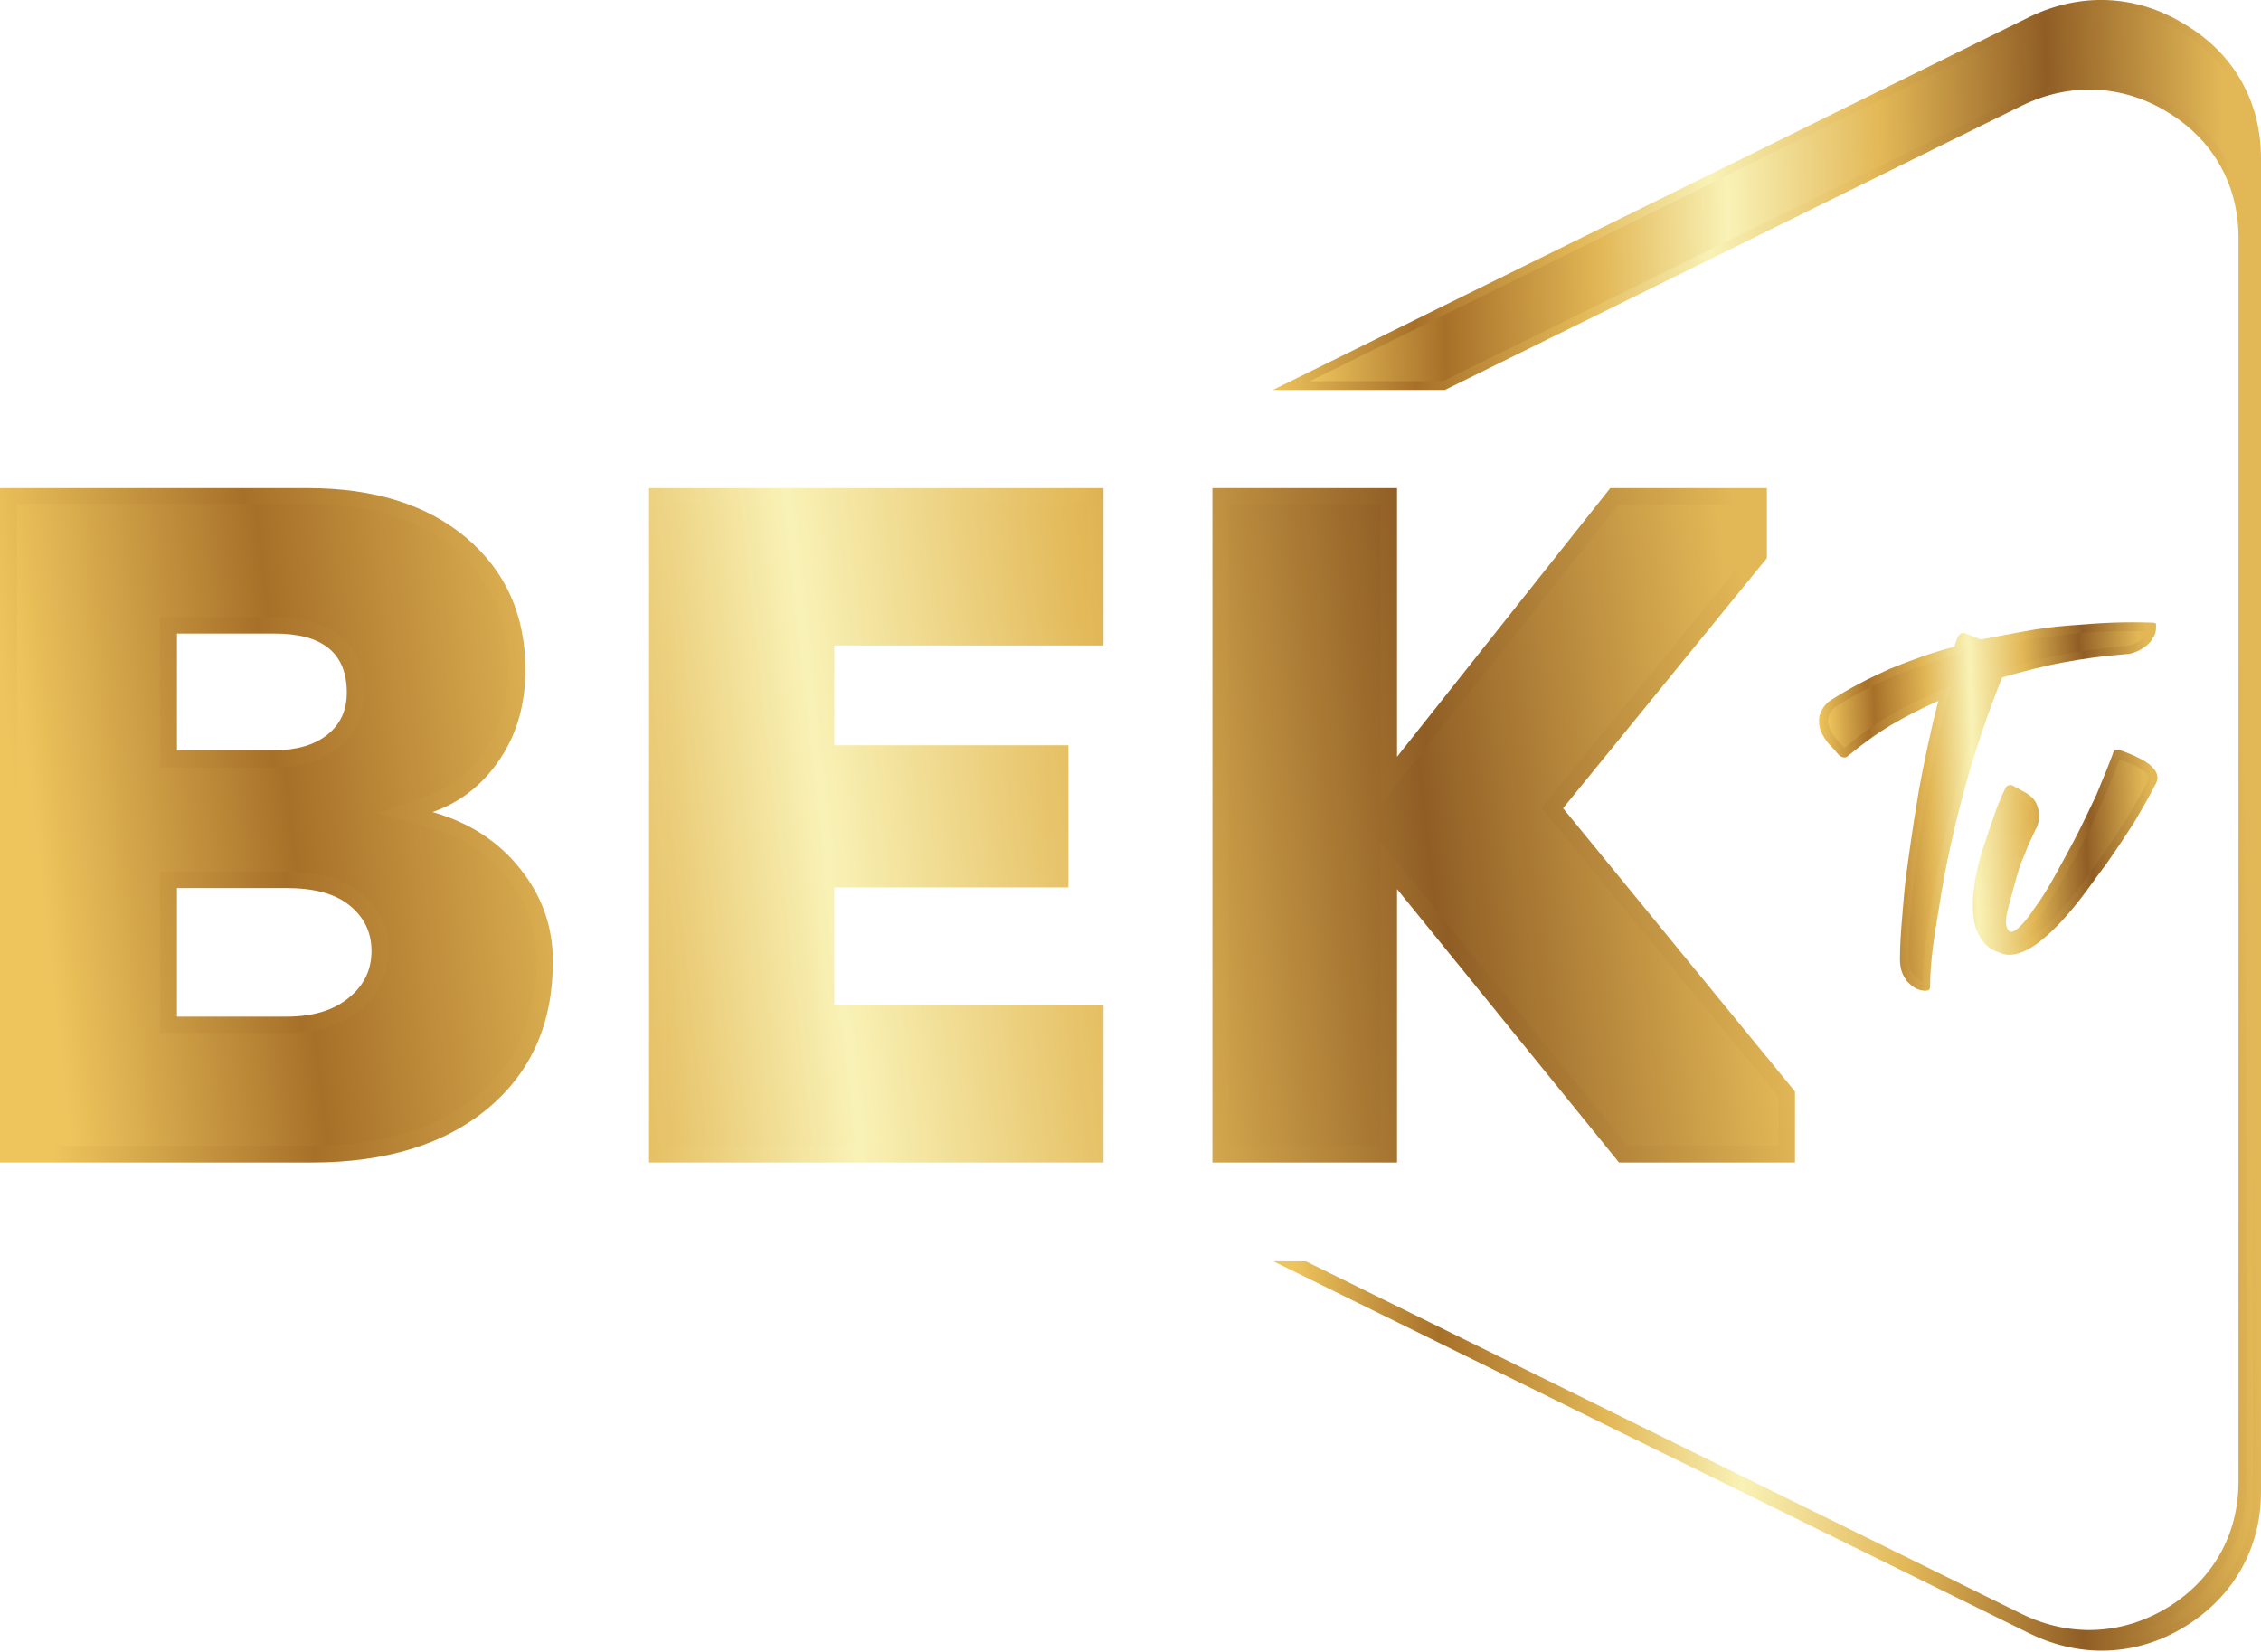
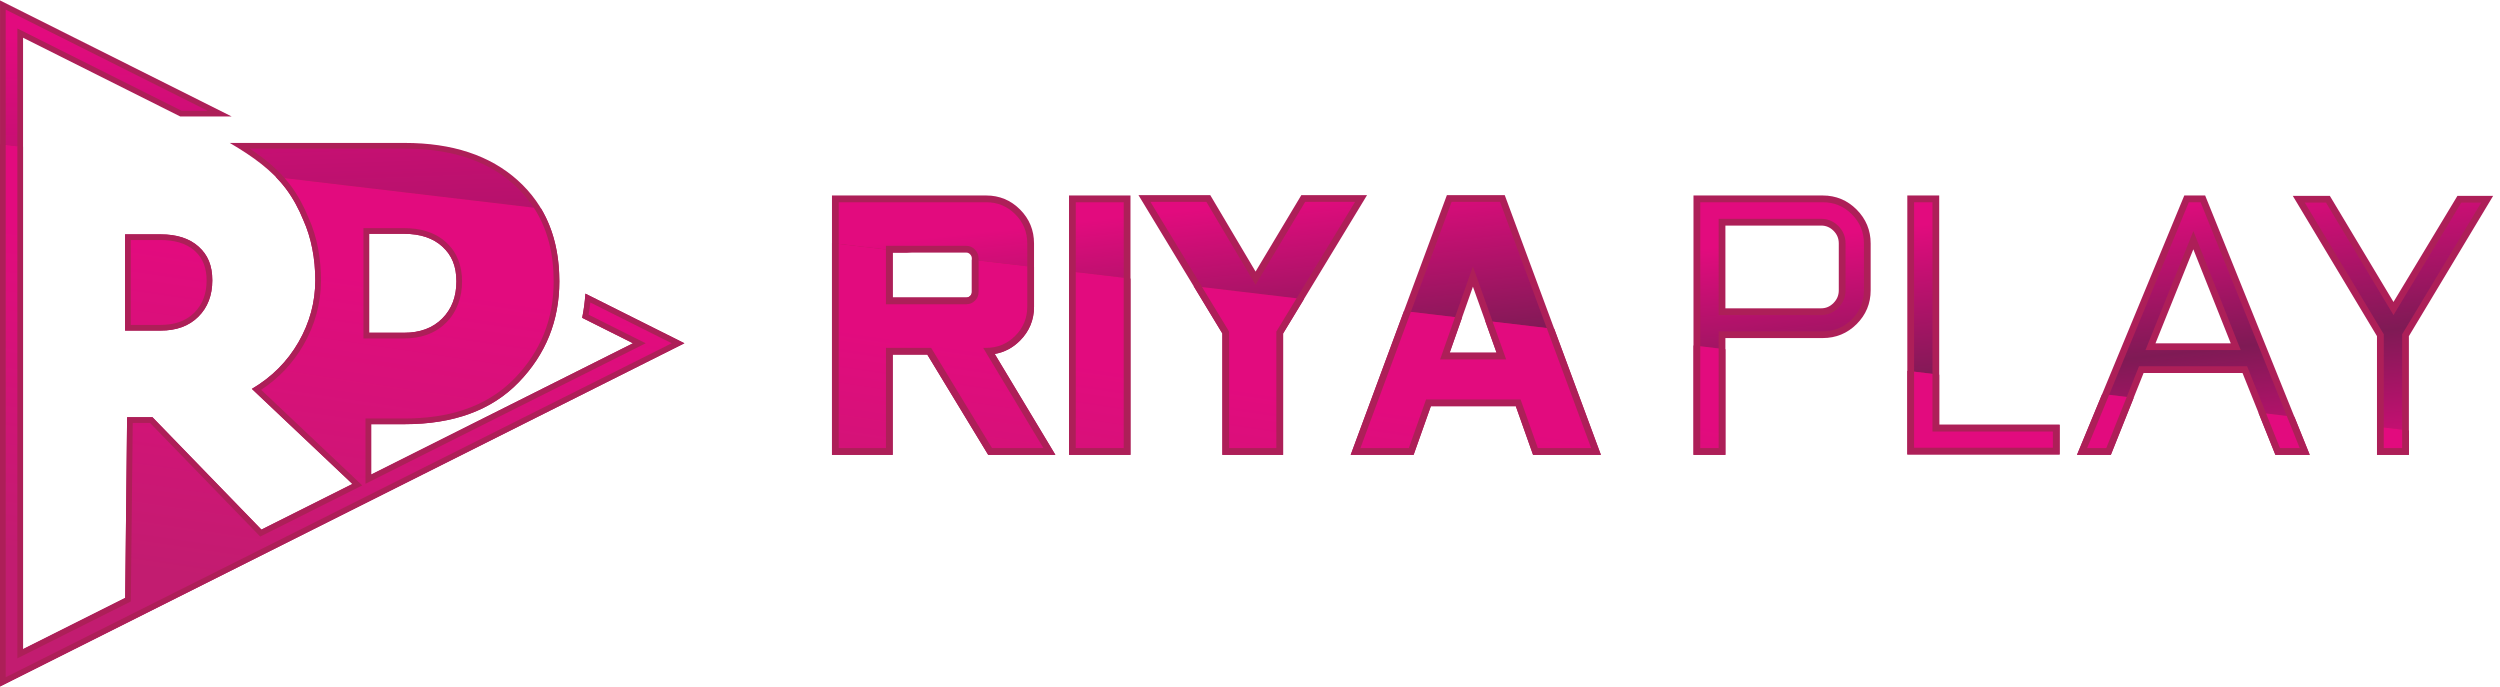
- <svg xmlns="http://www.w3.org/2000/svg" width="26" height="19" viewBox="0 0 26 19" fill="none">
-   <path fill-rule="evenodd" clip-rule="evenodd" d="M26 1.82V17.16C26 17.809 25.684 18.364 25.128 18.707C24.572 19.05 23.927 19.075 23.34 18.788L14.643 14.507H15.016L23.251 18.564C23.801 18.832 24.401 18.807 24.926 18.489C25.444 18.171 25.741 17.652 25.741 17.047V2.731C25.741 2.126 25.45 1.608 24.926 1.29C24.407 0.971 23.801 0.946 23.251 1.215L16.615 4.485H14.637L23.333 0.197C23.921 -0.09 24.566 -0.065 25.122 0.279C25.691 0.616 26 1.171 26 1.82Z" fill="url(#paint0_linear_0_91)" />
-   <path fill-rule="evenodd" clip-rule="evenodd" d="M15.06 4.385H16.59L23.207 1.127C23.782 0.84 24.426 0.871 24.976 1.208C25.526 1.545 25.836 2.095 25.836 2.737V17.053C25.836 17.69 25.526 18.245 24.976 18.582C24.559 18.838 24.085 18.913 23.63 18.813C24.117 18.969 24.629 18.913 25.077 18.639C25.608 18.314 25.905 17.79 25.905 17.172V1.82C25.905 1.208 25.608 0.678 25.077 0.354C24.553 0.029 23.933 0.004 23.384 0.279L15.06 4.385Z" fill="url(#paint1_linear_0_91)" />
-   <path fill-rule="evenodd" clip-rule="evenodd" d="M3.583 13.371H0V5.614H3.539C4.31 5.614 4.917 5.808 5.366 6.189C5.814 6.569 6.042 7.075 6.042 7.705C6.042 8.092 5.947 8.435 5.751 8.728C5.555 9.022 5.296 9.228 4.974 9.34C5.391 9.459 5.726 9.671 5.979 9.989C6.231 10.301 6.358 10.657 6.358 11.056C6.358 11.768 6.111 12.329 5.612 12.747C5.119 13.159 4.443 13.371 3.583 13.371ZM2.035 7.287V8.629H3.154C3.406 8.629 3.609 8.572 3.76 8.454C3.912 8.335 3.988 8.173 3.988 7.967C3.988 7.512 3.71 7.287 3.16 7.287H2.035ZM2.035 10.214V11.693H3.293C3.602 11.693 3.842 11.618 4.013 11.474C4.19 11.331 4.272 11.15 4.272 10.938C4.272 10.726 4.19 10.551 4.019 10.413C3.849 10.276 3.609 10.214 3.286 10.214H2.035ZM12.69 13.371H7.464V5.614H12.69V7.424H9.594V8.572H12.286V10.207H9.594V11.562H12.69V13.371ZM18.618 13.371L16.065 10.226V13.371H13.942V5.614H16.065V8.704L18.517 5.614H20.318V6.419L17.974 9.296L20.641 12.554V13.371H18.618Z" fill="url(#paint2_linear_0_91)" />
-   <path fill-rule="evenodd" clip-rule="evenodd" d="M0.196 5.802V13.178H3.583C4.26 13.178 4.961 13.041 5.492 12.598C5.972 12.192 6.168 11.668 6.168 11.05C6.168 10.694 6.054 10.376 5.833 10.095C5.599 9.802 5.29 9.615 4.923 9.515L4.335 9.353L4.911 9.153C5.201 9.053 5.422 8.872 5.587 8.616C5.77 8.335 5.846 8.03 5.846 7.699C5.846 7.15 5.663 6.688 5.239 6.326C4.765 5.92 4.146 5.795 3.539 5.795H0.196V5.802ZM1.839 7.1H3.166C3.748 7.1 4.184 7.349 4.184 7.973C4.184 8.229 4.089 8.454 3.88 8.61C3.672 8.772 3.413 8.828 3.154 8.828H1.839V7.1ZM1.839 10.027H3.293C3.59 10.027 3.912 10.083 4.146 10.27C4.361 10.438 4.468 10.669 4.468 10.938C4.468 11.212 4.348 11.443 4.14 11.618C3.899 11.818 3.596 11.88 3.293 11.88H1.839V10.027ZM12.501 13.178V11.749H9.404V10.014H12.096V8.76H9.404V7.231H12.501V5.802H7.66V13.178H12.501ZM18.713 13.178H20.451V12.616L17.727 9.29L20.129 6.351V5.802H18.612L15.876 9.253V5.802H14.131V13.178H15.876V9.683L18.713 13.178Z" fill="url(#paint3_linear_0_91)" />
-   <path fill-rule="evenodd" clip-rule="evenodd" d="M24.793 7.212C24.793 7.256 24.787 7.293 24.761 7.33C24.742 7.368 24.717 7.399 24.685 7.424C24.654 7.449 24.616 7.474 24.572 7.493C24.527 7.511 24.489 7.524 24.445 7.524C24.205 7.543 23.965 7.574 23.731 7.618C23.497 7.661 23.257 7.724 23.023 7.792C22.853 8.217 22.707 8.647 22.587 9.09C22.467 9.533 22.366 9.983 22.297 10.444C22.271 10.594 22.246 10.75 22.227 10.9C22.208 11.05 22.195 11.2 22.195 11.349C22.195 11.374 22.183 11.393 22.157 11.393C22.113 11.399 22.069 11.387 22.031 11.368C21.993 11.349 21.962 11.318 21.93 11.287C21.905 11.25 21.879 11.212 21.867 11.168C21.854 11.125 21.848 11.081 21.848 11.031C21.848 10.869 21.86 10.713 21.873 10.557C21.886 10.401 21.898 10.245 21.917 10.089C21.962 9.746 22.012 9.409 22.069 9.072C22.132 8.735 22.202 8.398 22.29 8.061C22.107 8.142 21.924 8.235 21.753 8.335C21.576 8.441 21.412 8.56 21.247 8.697C21.235 8.71 21.216 8.716 21.197 8.71C21.178 8.71 21.165 8.697 21.146 8.685C21.115 8.647 21.083 8.61 21.045 8.572C21.007 8.535 20.982 8.491 20.957 8.448C20.931 8.404 20.919 8.354 20.919 8.31C20.913 8.26 20.925 8.21 20.957 8.154C20.982 8.111 21.014 8.079 21.052 8.054C21.266 7.917 21.494 7.799 21.734 7.692C21.974 7.593 22.221 7.505 22.474 7.437C22.48 7.418 22.486 7.399 22.492 7.38C22.499 7.362 22.505 7.349 22.511 7.33C22.518 7.312 22.53 7.299 22.549 7.287C22.568 7.281 22.587 7.274 22.606 7.287L22.777 7.355C22.941 7.324 23.105 7.293 23.276 7.262C23.44 7.231 23.624 7.206 23.813 7.193C23.971 7.181 24.129 7.168 24.287 7.162C24.445 7.156 24.603 7.156 24.761 7.162C24.774 7.162 24.787 7.168 24.793 7.174C24.793 7.187 24.793 7.199 24.793 7.212ZM23.169 10.975C23.264 10.956 23.358 10.906 23.453 10.832C23.548 10.757 23.643 10.669 23.731 10.569C23.82 10.47 23.908 10.363 23.99 10.251C24.072 10.139 24.148 10.033 24.224 9.933C24.351 9.752 24.458 9.59 24.553 9.44C24.641 9.29 24.723 9.146 24.799 8.997C24.818 8.947 24.812 8.891 24.761 8.834C24.749 8.822 24.736 8.809 24.723 8.797C24.711 8.785 24.685 8.772 24.66 8.753C24.635 8.735 24.597 8.722 24.553 8.697C24.509 8.678 24.452 8.653 24.382 8.629C24.363 8.622 24.344 8.622 24.331 8.622C24.319 8.622 24.306 8.629 24.306 8.641C24.281 8.716 24.249 8.791 24.218 8.872C24.186 8.947 24.155 9.028 24.123 9.103C24.11 9.14 24.072 9.215 24.022 9.321C23.971 9.427 23.914 9.546 23.845 9.677C23.775 9.808 23.7 9.945 23.624 10.083C23.548 10.22 23.472 10.345 23.396 10.444C23.327 10.551 23.264 10.626 23.207 10.675C23.15 10.725 23.112 10.732 23.087 10.688C23.061 10.644 23.061 10.576 23.087 10.47C23.112 10.363 23.15 10.232 23.194 10.07C23.207 10.033 23.219 9.983 23.238 9.933C23.257 9.883 23.282 9.833 23.301 9.777C23.32 9.721 23.346 9.677 23.365 9.633C23.384 9.59 23.402 9.546 23.422 9.515C23.453 9.44 23.459 9.365 23.434 9.29C23.415 9.215 23.371 9.165 23.301 9.122L23.143 9.034C23.131 9.028 23.112 9.028 23.093 9.034C23.074 9.04 23.061 9.059 23.055 9.078C23.017 9.153 22.992 9.221 22.96 9.296C22.935 9.371 22.91 9.44 22.884 9.515C22.859 9.583 22.84 9.658 22.808 9.739C22.783 9.82 22.758 9.902 22.739 9.989C22.72 10.076 22.701 10.17 22.695 10.264C22.682 10.357 22.682 10.457 22.695 10.557C22.701 10.619 22.72 10.675 22.745 10.732C22.77 10.788 22.802 10.832 22.84 10.869C22.878 10.906 22.928 10.938 22.979 10.95C23.042 10.981 23.099 10.988 23.169 10.975Z" fill="url(#paint4_linear_0_91)" />
-   <path fill-rule="evenodd" clip-rule="evenodd" d="M24.692 7.262C24.559 7.256 24.42 7.256 24.287 7.262C24.129 7.268 23.977 7.274 23.82 7.293C23.643 7.312 23.466 7.33 23.289 7.362C23.124 7.393 22.96 7.424 22.796 7.455L22.77 7.462L22.6 7.393C22.593 7.399 22.593 7.412 22.587 7.418C22.581 7.437 22.575 7.455 22.568 7.468L22.549 7.518L22.499 7.53C22.252 7.599 22.006 7.68 21.772 7.78C21.538 7.88 21.317 7.998 21.108 8.129C21.083 8.148 21.064 8.173 21.045 8.198C21.032 8.229 21.02 8.26 21.02 8.298C21.026 8.335 21.032 8.366 21.051 8.404C21.07 8.441 21.096 8.479 21.127 8.51C21.152 8.541 21.184 8.572 21.209 8.604C21.361 8.473 21.525 8.354 21.702 8.248C21.879 8.142 22.063 8.048 22.252 7.967L22.436 7.886L22.385 8.079C22.296 8.41 22.227 8.747 22.164 9.078C22.101 9.415 22.05 9.752 22.012 10.089C21.993 10.245 21.98 10.395 21.968 10.551C21.955 10.707 21.949 10.863 21.949 11.019C21.949 11.056 21.955 11.087 21.962 11.125C21.974 11.156 21.987 11.187 22.012 11.218C22.031 11.243 22.056 11.262 22.082 11.275C22.088 11.281 22.094 11.281 22.107 11.287C22.113 11.15 22.119 11.019 22.138 10.881C22.157 10.725 22.183 10.576 22.208 10.426C22.284 9.964 22.379 9.508 22.499 9.065C22.619 8.622 22.764 8.185 22.935 7.761L22.954 7.717L22.998 7.705C23.232 7.636 23.472 7.574 23.718 7.53C23.959 7.486 24.199 7.449 24.445 7.43C24.477 7.43 24.508 7.418 24.54 7.405C24.572 7.393 24.603 7.374 24.628 7.355C24.654 7.337 24.666 7.312 24.685 7.287C24.685 7.281 24.685 7.274 24.692 7.262ZM24.711 8.959C24.635 9.109 24.553 9.253 24.471 9.39C24.369 9.558 24.262 9.714 24.148 9.877C24.072 9.983 23.997 10.089 23.921 10.195C23.838 10.301 23.756 10.407 23.668 10.507C23.586 10.594 23.497 10.682 23.402 10.757C23.327 10.813 23.244 10.863 23.156 10.881C23.112 10.888 23.067 10.894 23.023 10.875C22.985 10.863 22.947 10.844 22.922 10.813C22.89 10.781 22.865 10.744 22.846 10.7C22.827 10.657 22.808 10.607 22.802 10.557C22.796 10.47 22.796 10.376 22.802 10.289C22.808 10.201 22.827 10.114 22.846 10.026C22.865 9.945 22.884 9.864 22.916 9.783C22.941 9.708 22.966 9.633 22.985 9.565C23.011 9.49 23.036 9.421 23.061 9.346C23.086 9.284 23.112 9.215 23.143 9.153L23.263 9.215C23.308 9.24 23.333 9.278 23.352 9.327C23.371 9.384 23.364 9.434 23.339 9.49C23.32 9.527 23.308 9.565 23.289 9.602C23.263 9.652 23.244 9.702 23.219 9.752C23.194 9.802 23.175 9.858 23.156 9.908C23.137 9.958 23.118 10.008 23.105 10.058C23.067 10.189 23.029 10.326 22.998 10.457C22.979 10.544 22.96 10.663 23.004 10.744C23.067 10.863 23.194 10.825 23.276 10.75C23.352 10.682 23.421 10.588 23.485 10.501C23.567 10.382 23.643 10.257 23.712 10.133C23.788 9.995 23.864 9.864 23.933 9.727C23.997 9.608 24.053 9.49 24.11 9.365C24.142 9.29 24.18 9.215 24.211 9.14C24.243 9.065 24.275 8.984 24.306 8.909C24.331 8.853 24.35 8.791 24.376 8.735C24.42 8.753 24.471 8.772 24.515 8.791C24.546 8.803 24.584 8.822 24.616 8.841C24.635 8.853 24.654 8.866 24.666 8.878C24.673 8.884 24.685 8.891 24.692 8.903C24.698 8.909 24.717 8.934 24.711 8.959Z" fill="url(#paint5_linear_0_91)" />
+ <svg xmlns="http://www.w3.org/2000/svg" width="244" height="67" viewBox="0 0 244 67" fill="none">
+   <path fill-rule="evenodd" clip-rule="evenodd" d="M0 0.04L22.617 11.37H17.596L2.25 3.682V63.356L12.218 58.357L12.406 40.721H14.881L25.514 51.69L34.396 47.236L24.583 37.956C26.531 36.808 28.049 35.286 29.138 33.39C30.227 31.494 30.772 29.484 30.772 27.362C30.772 25.24 30.381 23.194 29.602 21.473C29.166 20.397 28.601 19.342 27.899 18.409C26.562 16.633 24.727 15.301 22.425 13.95H39.494C44.148 13.95 47.827 15.168 50.533 17.603C53.24 20.038 54.593 23.326 54.593 27.466C54.593 31.293 53.273 34.572 50.633 37.304C47.992 40.035 44.279 41.401 39.494 41.401H36.227V46.318L61.78 33.503L56.82 31.019C56.977 30.252 57.083 29.467 57.135 28.661L66.8 33.502C44.432 44.719 22.393 55.771 0.001 67V0.04H0ZM12.207 22.873V32.267H15.672C17.224 32.267 18.453 31.814 19.36 30.91C20.268 30.005 20.722 28.822 20.722 27.361C20.722 25.9 20.277 24.873 19.385 24.073C18.494 23.273 17.256 22.872 15.672 22.872H12.207V22.873ZM36.028 22.821V32.476H39.444C40.996 32.476 42.233 32.015 43.157 31.093C44.081 30.172 44.544 28.962 44.544 27.466C44.544 25.97 44.09 24.909 43.182 24.074C42.274 23.239 41.028 22.821 39.444 22.821H36.028Z" fill="#AD1F58" />
+   <path fill-rule="evenodd" clip-rule="evenodd" d="M0.556 0.939V66.098C22.223 55.233 43.89 44.367 65.557 33.501L57.616 29.523C57.573 29.92 57.516 30.316 57.445 30.709L63.02 33.502L35.671 47.217V40.844H39.494C43.499 40.844 47.379 39.869 50.233 36.917C52.783 34.279 54.038 31.133 54.038 27.466C54.038 23.8 52.935 20.512 50.163 18.016C47.217 15.364 43.368 14.506 39.495 14.506H24.376C25.868 15.495 27.258 16.632 28.344 18.074C29.073 19.043 29.658 20.131 30.113 21.252C30.982 23.176 31.328 25.26 31.328 27.361C31.328 29.61 30.742 31.715 29.62 33.666C28.588 35.462 27.198 36.917 25.489 38.046L35.355 47.376L25.398 52.368L14.645 41.277H12.956L12.77 58.702L1.694 64.256V2.781L17.728 10.813H20.267L0.557 0.939H0.556ZM35.471 22.264H39.443C40.949 22.264 42.425 22.622 43.557 23.663C44.65 24.669 45.098 25.997 45.098 27.465C45.098 28.934 44.644 30.392 43.549 31.485C42.435 32.597 40.996 33.031 39.443 33.031H35.471V22.264ZM12.761 23.428H15.671C16.863 23.428 18.1 23.666 19.013 24.486C19.856 25.242 20.165 26.245 20.165 27.36C20.165 28.567 19.831 29.653 18.967 30.515C18.075 31.405 16.907 31.71 15.671 31.71H12.761V23.428Z" fill="url(#paint0_linear_4801_2749)" />
+   <path fill-rule="evenodd" clip-rule="evenodd" d="M97.083 34.544L103.006 44.394H96.448L90.507 34.612H87.129V44.394H81.2V19.079H96.255C97.542 19.079 98.653 19.54 99.561 20.452C100.465 21.359 100.921 22.476 100.921 23.756V29.937C100.921 31.217 100.459 32.335 99.555 33.242C98.849 33.95 98.021 34.387 97.082 34.547L97.083 34.544ZM87.129 29.036H94.303C94.461 29.036 94.581 28.988 94.693 28.877C94.804 28.765 94.851 28.651 94.851 28.494V25.233C94.851 25.065 94.797 24.941 94.681 24.82C94.574 24.707 94.459 24.654 94.303 24.654H87.129V29.034V29.036ZM104.335 44.394V19.079H110.335V44.394H104.335ZM122.544 26.506L127.011 19.043H133.425L125.231 32.548V44.394H119.302V32.548L111.114 19.043H118.121L122.544 26.506ZM147.943 39.645L149.626 44.394H156.247L146.862 19.043H141.217L131.826 44.394H137.967L139.651 39.645H147.943ZM141.489 34.42L143.757 27.98L146.063 34.42H141.488H141.489ZM168.399 32.995V44.394H165.284V19.079H177.9C179.183 19.079 180.301 19.543 181.206 20.452C182.114 21.364 182.577 22.474 182.577 23.761V28.33C182.577 29.616 182.115 30.727 181.204 31.635C180.297 32.54 179.179 32.995 177.899 32.995H168.397H168.399ZM168.399 30.092H177.738C178.22 30.092 178.612 29.916 178.951 29.573C179.296 29.223 179.465 28.821 179.465 28.33V23.761C179.465 23.274 179.3 22.872 178.955 22.527C178.614 22.186 178.22 22.016 177.738 22.016H168.399V30.091V30.092ZM189.267 41.457H201.019V44.359H186.153V19.079H189.267V41.456V41.457ZM218.869 36.408H209.213L206.018 44.395H202.713L213.187 19.08H215.223L225.431 44.395H222.078L218.871 36.408H218.869ZM210.376 33.506H217.721L214.069 24.331L210.376 33.506ZM233.605 29.472L227.392 19.115H223.776L231.993 32.806V44.395H235.107V32.806L243.331 19.115H239.846L233.605 29.472Z" fill="#AD1F58" />
+   <path fill-rule="evenodd" clip-rule="evenodd" d="M81.86 43.734V19.739H96.256C97.37 19.739 98.313 20.132 99.094 20.917C99.874 21.697 100.261 22.647 100.261 23.755V29.936C100.261 31.045 99.868 31.994 99.087 32.774C98.307 33.559 97.363 33.952 96.249 33.952H95.957L101.839 43.734H96.819L90.879 33.952H86.469V43.734H81.86ZM86.469 29.695H94.303C94.637 29.695 94.925 29.577 95.159 29.343C95.394 29.108 95.511 28.827 95.511 28.492V25.231C95.511 24.897 95.394 24.61 95.159 24.363C94.925 24.116 94.637 23.993 94.303 23.993H86.469V29.693V29.695ZM104.995 43.734V19.739H109.675V43.734H104.995ZM112.285 19.703H117.744L122.541 27.795L127.384 19.703H132.252L124.57 32.363V43.734H119.961V32.363L112.285 19.703ZM132.775 43.734L141.676 19.703H146.402L155.298 43.734H150.091L148.408 38.984H139.184L137.501 43.734H132.775ZM140.557 35.078H147.002L143.754 26.006L140.557 35.078Z" fill="url(#paint1_linear_4801_2749)" />
+   <path fill-rule="evenodd" clip-rule="evenodd" d="M165.946 43.734V19.739H177.903C179.012 19.739 179.961 20.132 180.741 20.917C181.527 21.702 181.919 22.648 181.919 23.761V28.33C181.919 29.444 181.526 30.387 180.741 31.168C179.961 31.948 179.011 32.335 177.903 32.335H167.74V43.734H165.946ZM167.74 30.751H177.739C178.39 30.751 178.954 30.51 179.422 30.035C179.891 29.56 180.126 28.991 180.126 28.328V23.76C180.126 23.098 179.891 22.528 179.422 22.059C178.954 21.591 178.39 21.356 177.739 21.356H167.74V30.751ZM186.814 43.699V19.739H188.609V42.115H200.36V43.698H186.814V43.699ZM203.701 43.734L213.629 19.739H214.778L224.455 43.734H222.526L219.318 35.747H208.769L205.572 43.734H203.702H203.701ZM209.4 34.164H218.694L214.074 22.553L209.4 34.164ZM224.943 19.775H227.02L233.605 30.752L240.22 19.775H242.168L234.451 32.623V43.735H232.656V32.623L224.945 19.775H224.943Z" fill="url(#paint2_linear_4801_2749)" />
+   <path fill-rule="evenodd" clip-rule="evenodd" d="M2.249 14.345V63.354L12.217 58.356L12.404 40.72H14.88L25.512 51.687L34.395 47.233L24.582 37.954C26.529 36.805 28.048 35.283 29.137 33.388C30.226 31.491 30.77 29.483 30.77 27.36C30.77 25.236 30.38 23.192 29.601 21.47C29.165 20.395 28.6 19.339 27.898 18.406C27.599 18.009 27.275 17.634 26.926 17.276L52.806 20.351C53.997 22.347 54.592 24.719 54.592 27.465C54.592 31.291 53.272 34.571 50.632 37.302C47.991 40.034 44.278 41.399 39.493 41.399H36.226V46.316L61.779 33.502L56.819 31.017C56.976 30.251 57.081 29.466 57.134 28.659L66.799 33.501C44.431 44.718 22.392 55.769 0 66.999V14.079L2.249 14.345ZM12.207 22.873V32.266H15.672C17.224 32.266 18.453 31.814 19.36 30.91C20.268 30.005 20.722 28.822 20.722 27.361C20.722 25.899 20.277 24.874 19.385 24.072C18.494 23.272 17.256 22.872 15.672 22.872H12.207V22.873ZM36.028 22.821V32.476H39.444C40.996 32.476 42.233 32.015 43.157 31.093C44.081 30.171 44.544 28.962 44.544 27.466C44.544 25.97 44.09 24.909 43.182 24.074C42.274 23.239 41.028 22.821 39.444 22.821H36.028Z" fill="#AD1F58" />
+   <path fill-rule="evenodd" clip-rule="evenodd" d="M97.083 34.544L103.006 44.394H96.448L90.507 34.612H87.129V44.394H81.2V23.727L89.02 24.656H87.129V29.035H94.303C94.461 29.035 94.581 28.988 94.693 28.877C94.804 28.765 94.851 28.651 94.851 28.493V25.348L100.921 26.068V29.935C100.921 31.215 100.459 32.332 99.555 33.239C98.849 33.947 98.021 34.384 97.082 34.544H97.083ZM104.335 26.475L110.335 27.189V44.395H104.335V26.477V26.475ZM116.496 27.92L127.263 29.199L125.231 32.548V44.394H119.302V32.548L116.496 27.92ZM137.027 30.36L142.683 31.032L141.49 34.42H146.066L144.95 31.302L151.698 32.103L156.248 44.395H149.627L147.944 39.646H139.652L137.969 44.395H131.827L137.026 30.36H137.027ZM165.287 33.718L168.402 34.087V44.395H165.287V33.718ZM186.155 36.197L189.27 36.567V41.457H201.021V44.359H186.155V36.196V36.197ZM205.172 38.456L208.249 38.822L206.019 44.395H202.714L205.172 38.456ZM220.422 40.268L223.936 40.686L225.432 44.395H222.079L220.422 40.268ZM231.998 41.644L235.112 42.014V44.395H231.998V41.644Z" fill="#AD1F58" />
+   <path fill-rule="evenodd" clip-rule="evenodd" d="M0.556 14.145V66.098C22.223 55.232 43.89 44.367 65.557 33.501L57.616 29.523C57.573 29.92 57.516 30.316 57.445 30.709L63.02 33.502L35.671 47.217V40.844H39.494C43.499 40.844 47.379 39.869 50.233 36.917C52.783 34.279 54.038 31.133 54.038 27.466C54.038 24.804 53.463 22.361 52.1 20.27L27.777 17.38C27.973 17.603 28.163 17.835 28.343 18.074C29.072 19.043 29.657 20.131 30.112 21.252C30.981 23.176 31.327 25.26 31.327 27.361C31.327 29.61 30.741 31.715 29.619 33.666C28.587 35.462 27.197 36.917 25.488 38.046L35.354 47.376L25.397 52.368L14.644 41.277H12.955L12.768 58.702L1.693 64.256V14.28L0.556 14.145V14.145ZM35.471 22.265H39.443C40.949 22.265 42.425 22.623 43.557 23.665C44.65 24.671 45.098 25.998 45.098 27.466C45.098 28.935 44.644 30.394 43.549 31.486C42.435 32.598 40.996 33.032 39.443 33.032H35.471V22.265V22.265ZM12.761 23.429H15.671C16.863 23.429 18.1 23.667 19.013 24.487C19.856 25.244 20.165 26.246 20.165 27.361C20.165 28.568 19.831 29.654 18.967 30.516C18.075 31.406 16.907 31.711 15.671 31.711H12.761V23.429V23.429Z" fill="url(#paint3_linear_4801_2749)" />
+   <path fill-rule="evenodd" clip-rule="evenodd" d="M81.86 43.734V23.805L86.469 24.352V29.695H94.303C94.637 29.695 94.925 29.578 95.159 29.343C95.394 29.109 95.511 28.827 95.511 28.492V25.426L100.261 25.99V29.935C100.261 31.044 99.868 31.992 99.089 32.773C98.308 33.558 97.365 33.951 96.251 33.951H95.958L101.84 43.733H96.82L90.88 33.951H86.47V43.733H81.861L81.86 43.734ZM104.994 26.553L109.674 27.109V43.734H104.994V26.553ZM117.326 28.018L126.542 29.114L124.57 32.363V43.734H119.961V32.363L117.326 28.018V28.018ZM137.7 30.438L142.01 30.951L140.556 35.079H147.001L145.679 31.387L150.96 32.015L155.299 43.734H150.092L148.409 38.985H139.185L137.502 43.734H132.776L137.701 30.439L137.7 30.438Z" fill="url(#paint4_linear_4801_2749)" />
+   <path fill-rule="evenodd" clip-rule="evenodd" d="M165.946 43.734V33.795L167.74 34.008V43.734H165.946V43.734ZM186.814 36.275L188.609 36.488V42.115H200.36V43.698H186.814V36.273V36.275ZM205.851 38.536L207.569 38.74L205.571 43.734H203.701L205.851 38.536V38.536ZM221.168 40.355L223.188 40.596L224.453 43.734H222.525L221.168 40.355ZM232.655 41.72L234.45 41.933V43.733H232.655V41.72Z" fill="url(#paint5_linear_4801_2749)" />
  <defs>
-     <linearGradient id="paint0_linear_0_91" x1="14.807" y1="12.274" x2="25.899" y2="12.003" gradientUnits="userSpaceOnUse">
-       <stop stop-color="#EEC55D" />
-       <stop offset="0.15" stop-color="#A77029" />
-       <stop offset="0.32" stop-color="#E2B756" />
-       <stop offset="0.46" stop-color="#F9F2B6" />
-       <stop offset="0.63" stop-color="#E2B756" />
-       <stop offset="0.81" stop-color="#905E25" />
-       <stop offset="1" stop-color="#E2B756" />
+     <linearGradient id="paint0_linear_4801_2749" x1="31.404" y1="2.527" x2="34.153" y2="81.181" gradientUnits="userSpaceOnUse">
+       <stop stop-color="#E20B7E" />
+       <stop offset="0.52" stop-color="#7F1A55" />
+       <stop offset="1" stop-color="#E20B7E" />
    </linearGradient>
-     <linearGradient id="paint1_linear_0_91" x1="15.222" y1="12.25" x2="25.809" y2="12" gradientUnits="userSpaceOnUse">
-       <stop stop-color="#EEC55D" />
-       <stop offset="0.15" stop-color="#A77029" />
-       <stop offset="0.32" stop-color="#E2B756" />
-       <stop offset="0.46" stop-color="#F9F2B6" />
-       <stop offset="0.63" stop-color="#E2B756" />
-       <stop offset="0.81" stop-color="#905E25" />
-       <stop offset="1" stop-color="#E2B756" />
+     <linearGradient id="paint1_linear_4801_2749" x1="116.088" y1="20.463" x2="119.298" y2="50.449" gradientUnits="userSpaceOnUse">
+       <stop stop-color="#E20B7E" />
+       <stop offset="0.52" stop-color="#7F1A55" />
+       <stop offset="1" stop-color="#E20B7E" />
    </linearGradient>
-     <linearGradient id="paint2_linear_0_91" x1="0.309" y1="10.629" x2="20.232" y2="8.459" gradientUnits="userSpaceOnUse">
-       <stop stop-color="#EEC55D" />
-       <stop offset="0.15" stop-color="#A77029" />
-       <stop offset="0.32" stop-color="#E2B756" />
-       <stop offset="0.46" stop-color="#F9F2B6" />
-       <stop offset="0.63" stop-color="#E2B756" />
-       <stop offset="0.81" stop-color="#905E25" />
-       <stop offset="1" stop-color="#E2B756" />
+     <linearGradient id="paint2_linear_4801_2749" x1="202.771" y1="20.209" x2="206.019" y2="49.393" gradientUnits="userSpaceOnUse">
+       <stop stop-color="#E20B7E" />
+       <stop offset="0.52" stop-color="#7F1A55" />
+       <stop offset="1" stop-color="#E20B7E" />
    </linearGradient>
-     <linearGradient id="paint3_linear_0_91" x1="0.499" y1="10.568" x2="20.035" y2="8.373" gradientUnits="userSpaceOnUse">
-       <stop stop-color="#EEC55D" />
-       <stop offset="0.15" stop-color="#A77029" />
-       <stop offset="0.32" stop-color="#E2B756" />
-       <stop offset="0.46" stop-color="#F9F2B6" />
-       <stop offset="0.63" stop-color="#E2B756" />
-       <stop offset="0.81" stop-color="#905E25" />
-       <stop offset="1" stop-color="#E2B756" />
+     <linearGradient id="paint3_linear_4801_2749" x1="28.009" y1="57.69" x2="32.635" y2="26.651" gradientUnits="userSpaceOnUse">
+       <stop stop-color="#C21C70" />
+       <stop offset="1" stop-color="#E20B7E" />
    </linearGradient>
-     <linearGradient id="paint4_linear_0_91" x1="20.975" y1="9.897" x2="24.771" y2="9.754" gradientUnits="userSpaceOnUse">
-       <stop stop-color="#EEC55D" />
-       <stop offset="0.15" stop-color="#A77029" />
-       <stop offset="0.32" stop-color="#E2B756" />
-       <stop offset="0.46" stop-color="#F9F2B6" />
-       <stop offset="0.63" stop-color="#E2B756" />
-       <stop offset="0.81" stop-color="#905E25" />
-       <stop offset="1" stop-color="#E2B756" />
+     <linearGradient id="paint4_linear_4801_2749" x1="114.24" y1="62.883" x2="118.041" y2="37.383" gradientUnits="userSpaceOnUse">
+       <stop stop-color="#C21C70" />
+       <stop offset="1" stop-color="#E20B7E" />
    </linearGradient>
-     <linearGradient id="paint5_linear_0_91" x1="21.075" y1="9.862" x2="24.676" y2="9.727" gradientUnits="userSpaceOnUse">
-       <stop stop-color="#EEC55D" />
-       <stop offset="0.15" stop-color="#A77029" />
-       <stop offset="0.32" stop-color="#E2B756" />
-       <stop offset="0.46" stop-color="#F9F2B6" />
-       <stop offset="0.63" stop-color="#E2B756" />
-       <stop offset="0.81" stop-color="#905E25" />
-       <stop offset="1" stop-color="#E2B756" />
+     <linearGradient id="paint5_linear_4801_2749" x1="195.894" y1="67.64" x2="199.07" y2="46.328" gradientUnits="userSpaceOnUse">
+       <stop stop-color="#C21C70" />
+       <stop offset="1" stop-color="#E20B7E" />
    </linearGradient>
  </defs>
</svg>
